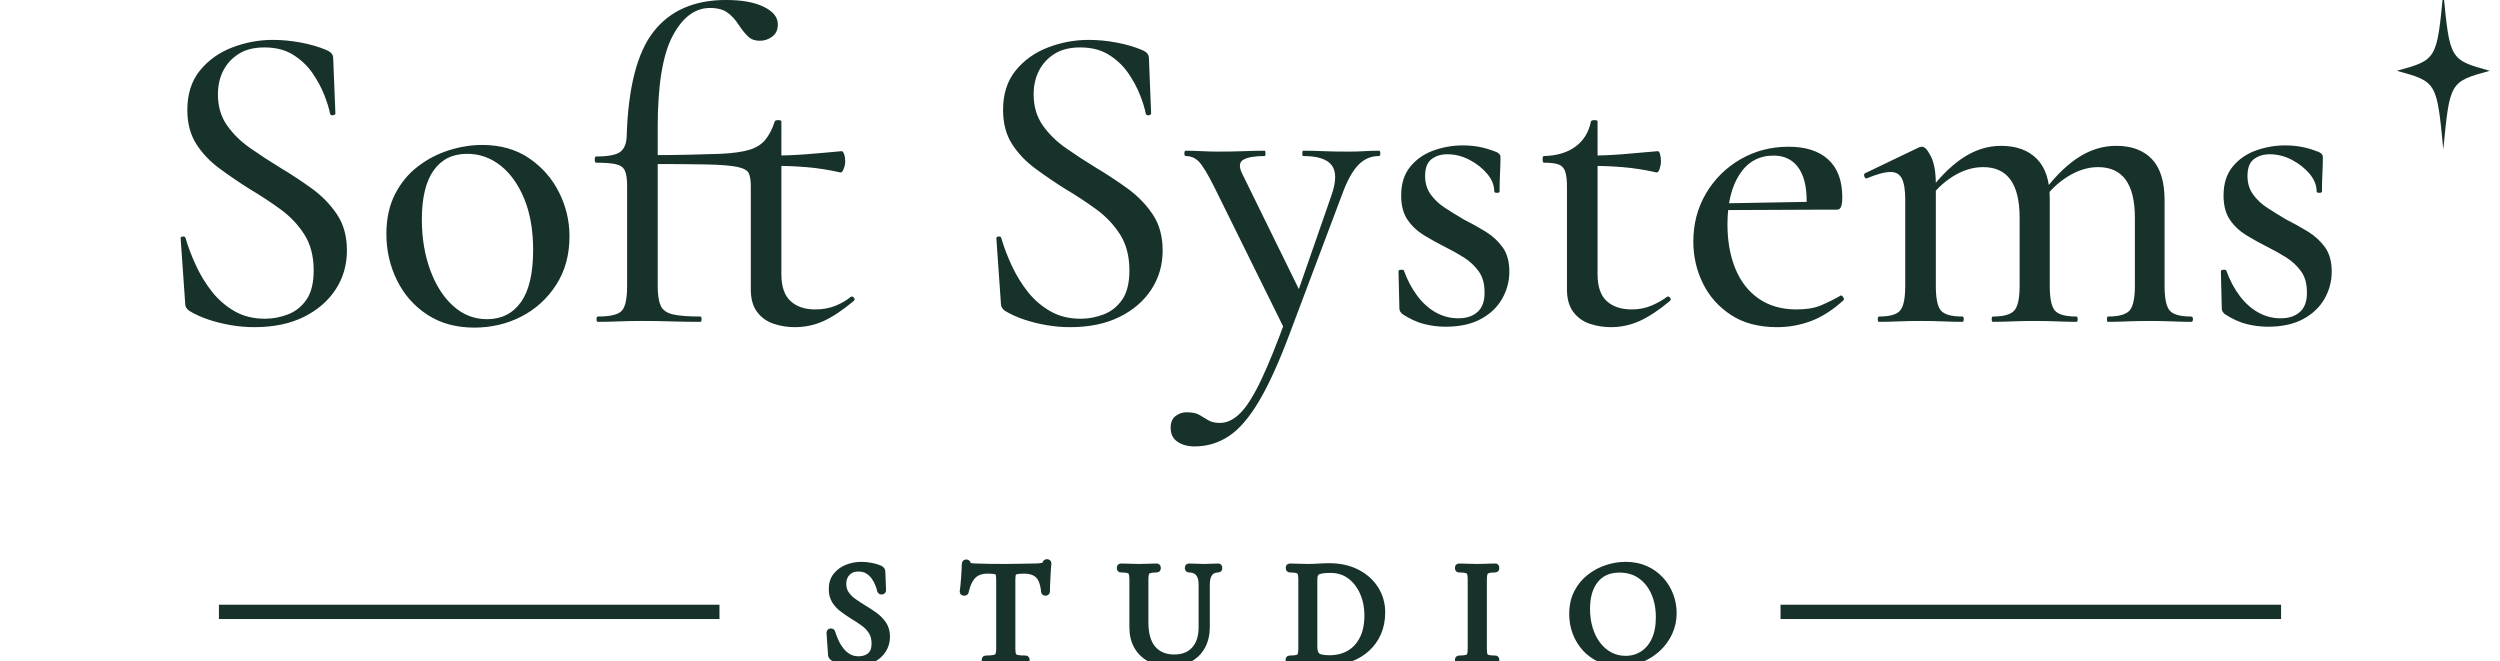
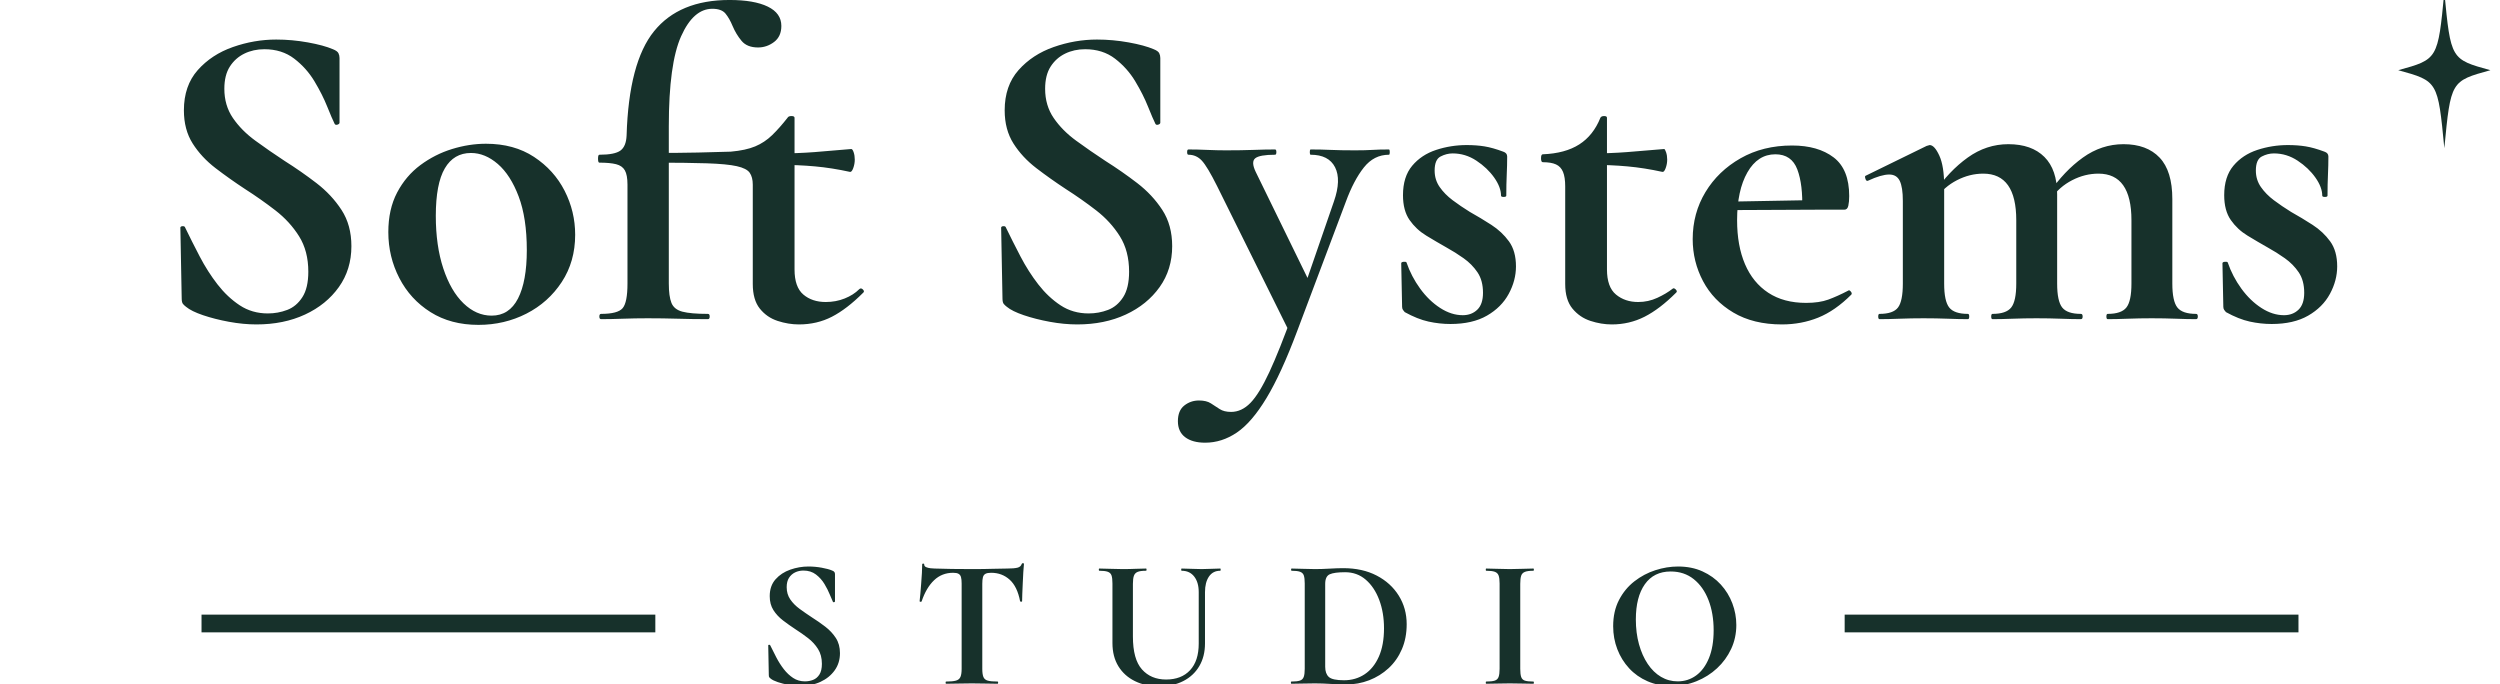
- <svg xmlns="http://www.w3.org/2000/svg" viewBox="0 0 347.77 92.43" width="348" height="92" role="img" aria-label="Soft Systems Studio">
-   <path transform="translate(20.00 45.01)" d="M9.548 -31.806Q9.548 -29.326 10.788 -27.528Q12.028 -25.73 14.012 -24.335Q15.996 -22.94 18.228 -21.576Q20.522 -20.212 22.661 -18.662Q24.8 -17.112 26.195 -15.035Q27.59 -12.958 27.59 -9.982Q27.59 -6.944 26.009 -4.526Q24.428 -2.108 21.545 -0.682Q18.662 0.744 14.632 0.744Q13.02 0.744 11.377 0.465Q9.734 0.186 8.246 -0.31Q6.758 -0.806 5.518 -1.55Q5.27 -1.736 5.115 -1.984Q4.96 -2.232 4.96 -2.728L4.34 -11.594Q4.278 -11.904 4.619 -11.935Q4.96 -11.966 5.022 -11.718Q5.58 -9.796 6.51 -7.812Q7.44 -5.828 8.742 -4.185Q10.044 -2.542 11.873 -1.488Q13.702 -0.434 16.12 -0.434Q17.794 -0.434 19.375 -1.054Q20.956 -1.674 21.948 -3.131Q22.94 -4.588 22.94 -7.192Q22.94 -10.168 21.638 -12.214Q20.336 -14.26 18.29 -15.748Q16.244 -17.236 13.95 -18.6Q11.78 -19.964 9.765 -21.452Q7.75 -22.94 6.51 -24.893Q5.27 -26.846 5.27 -29.636Q5.27 -32.984 7.037 -35.154Q8.804 -37.324 11.563 -38.378Q14.322 -39.432 17.236 -39.432Q19.158 -39.432 21.142 -39.06Q23.126 -38.688 24.738 -38.006Q25.296 -37.758 25.482 -37.479Q25.668 -37.2 25.668 -36.89L25.978 -29.14Q25.978 -28.954 25.668 -28.892Q25.358 -28.83 25.234 -29.078Q25.048 -30.132 24.428 -31.713Q23.808 -33.294 22.754 -34.813Q21.7 -36.332 20.057 -37.355Q18.414 -38.378 16.058 -38.378Q13.888 -38.378 12.462 -37.479Q11.036 -36.58 10.292 -35.123Q9.548 -33.666 9.548 -31.806ZM45.384 0.806Q41.602 0.806 38.843 -0.992Q36.084 -2.79 34.596 -5.797Q33.108 -8.804 33.108 -12.276Q33.108 -15.5 34.317 -17.856Q35.526 -20.212 37.51 -21.731Q39.494 -23.25 41.85 -23.994Q44.206 -24.738 46.5 -24.738Q50.344 -24.738 53.072 -22.878Q55.8 -21.018 57.257 -18.104Q58.714 -15.19 58.714 -11.966Q58.714 -8.06 56.854 -5.177Q54.994 -2.294 51.987 -0.744Q48.98 0.806 45.384 0.806ZM47.182 -0.372Q50.22 -0.372 51.925 -2.759Q53.63 -5.146 53.63 -10.044Q53.63 -14.198 52.39 -17.205Q51.15 -20.212 49.073 -21.855Q46.996 -23.498 44.392 -23.498Q41.354 -23.498 39.711 -21.173Q38.068 -18.848 38.068 -14.322Q38.068 -10.416 39.246 -7.223Q40.424 -4.03 42.47 -2.201Q44.516 -0.372 47.182 -0.372ZM62.682 0.0Q62.496 0.0 62.496 -0.372Q62.496 -0.744 62.682 -0.744Q65.286 -0.744 66.03 -1.55Q66.774 -2.356 66.774 -5.022V-18.972Q66.774 -20.46 66.464 -21.142Q66.154 -21.824 65.224 -22.041Q64.294 -22.258 62.434 -22.258Q62.248 -22.258 62.248 -22.692Q62.248 -23.126 62.434 -23.126Q64.914 -23.126 65.782 -23.746Q66.65 -24.366 66.712 -25.916Q67.022 -36.208 70.494 -40.61Q73.966 -45.012 80.6 -45.012Q83.948 -45.012 85.901 -44.051Q87.854 -43.09 87.854 -41.602Q87.854 -40.486 87.079 -39.897Q86.304 -39.308 85.312 -39.308Q84.32 -39.308 83.7 -39.897Q83.08 -40.486 82.46 -41.416Q81.716 -42.594 80.817 -43.245Q79.918 -43.896 78.368 -43.896Q75.206 -43.896 73.129 -39.959Q71.052 -36.022 71.052 -27.218V-5.022Q71.052 -3.224 71.455 -2.294Q71.858 -1.364 73.129 -1.054Q74.4 -0.744 77.004 -0.744Q77.19 -0.744 77.19 -0.372Q77.19 0.0 77.004 0.0Q74.896 0.0 72.912 -0.062Q70.928 -0.124 68.882 -0.124Q67.146 -0.124 65.565 -0.062Q63.984 0.0 62.682 0.0ZM90.21 0.744Q88.722 0.744 87.296 0.279Q85.87 -0.186 84.971 -1.364Q84.072 -2.542 84.072 -4.526V-18.972Q84.072 -20.15 83.793 -20.77Q83.514 -21.39 82.181 -21.669Q80.848 -21.948 77.934 -22.01Q75.02 -22.072 69.75 -22.072V-23.312Q72.726 -23.312 75.454 -23.374Q78.182 -23.436 79.856 -23.498Q82.398 -23.622 83.855 -24.056Q85.312 -24.49 86.118 -25.482Q86.924 -26.474 87.42 -28.024Q87.482 -28.21 87.916 -28.21Q88.35 -28.21 88.35 -28.024V-6.634Q88.35 -4.092 89.621 -2.914Q90.892 -1.736 93.062 -1.736Q94.674 -1.736 95.945 -2.263Q97.216 -2.79 98.022 -3.472Q98.27 -3.658 98.487 -3.379Q98.704 -3.1 98.456 -2.914Q96.162 -0.992 94.271 -0.124Q92.38 0.744 90.21 0.744ZM96.596 -20.894Q94.116 -21.452 91.822 -21.638Q89.528 -21.824 86.986 -21.824V-23.25Q89.404 -23.25 91.791 -23.436Q94.178 -23.622 96.782 -23.87Q96.968 -23.87 97.123 -23.436Q97.278 -23.002 97.278 -22.444Q97.278 -21.948 97.061 -21.39Q96.844 -20.832 96.596 -20.894ZM123.628 -31.806Q123.628 -29.326 124.868 -27.528Q126.108 -25.73 128.092 -24.335Q130.076 -22.94 132.308 -21.576Q134.602 -20.212 136.741 -18.662Q138.88 -17.112 140.275 -15.035Q141.67 -12.958 141.67 -9.982Q141.67 -6.944 140.089 -4.526Q138.508 -2.108 135.625 -0.682Q132.742 0.744 128.712 0.744Q127.1 0.744 125.457 0.465Q123.814 0.186 122.326 -0.31Q120.838 -0.806 119.598 -1.55Q119.35 -1.736 119.195 -1.984Q119.04 -2.232 119.04 -2.728L118.42 -11.594Q118.358 -11.904 118.699 -11.935Q119.04 -11.966 119.102 -11.718Q119.66 -9.796 120.59 -7.812Q121.52 -5.828 122.822 -4.185Q124.124 -2.542 125.953 -1.488Q127.782 -0.434 130.2 -0.434Q131.874 -0.434 133.455 -1.054Q135.036 -1.674 136.028 -3.131Q137.02 -4.588 137.02 -7.192Q137.02 -10.168 135.718 -12.214Q134.416 -14.26 132.37 -15.748Q130.324 -17.236 128.03 -18.6Q125.86 -19.964 123.845 -21.452Q121.83 -22.94 120.59 -24.893Q119.35 -26.846 119.35 -29.636Q119.35 -32.984 121.117 -35.154Q122.884 -37.324 125.643 -38.378Q128.402 -39.432 131.316 -39.432Q133.238 -39.432 135.222 -39.06Q137.206 -38.688 138.818 -38.006Q139.376 -37.758 139.562 -37.479Q139.748 -37.2 139.748 -36.89L140.058 -29.14Q140.058 -28.954 139.748 -28.892Q139.438 -28.83 139.314 -29.078Q139.128 -30.132 138.508 -31.713Q137.888 -33.294 136.834 -34.813Q135.78 -36.332 134.137 -37.355Q132.494 -38.378 130.138 -38.378Q127.968 -38.378 126.542 -37.479Q125.116 -36.58 124.372 -35.123Q123.628 -33.666 123.628 -31.806ZM171.926 -23.932Q172.112 -23.932 172.112 -23.56Q172.112 -23.188 171.926 -23.188Q170.19 -23.188 168.981 -21.886Q167.772 -20.584 166.78 -17.856L159.402 1.736Q157.17 7.688 155.124 11.129Q153.078 14.57 150.908 15.996Q148.738 17.422 146.134 17.422Q144.708 17.422 143.747 16.771Q142.786 16.12 142.786 14.818Q142.786 13.702 143.468 13.175Q144.15 12.648 145.018 12.648Q146.196 12.648 146.816 13.02Q147.436 13.392 148.056 13.764Q148.676 14.136 149.668 14.136Q151.156 14.136 152.52 12.772Q153.884 11.408 155.434 8.153Q156.984 4.898 159.03 -0.744L158.968 1.55L148.924 -18.786Q147.56 -21.514 146.785 -22.351Q146.01 -23.188 144.894 -23.188Q144.708 -23.188 144.708 -23.56Q144.708 -23.932 144.894 -23.932Q145.948 -23.932 147.126 -23.87Q148.304 -23.808 149.358 -23.808Q151.466 -23.808 153.047 -23.87Q154.628 -23.932 155.93 -23.932Q156.054 -23.932 156.054 -23.56Q156.054 -23.188 155.93 -23.188Q153.884 -23.188 152.985 -22.692Q152.086 -22.196 152.768 -20.77L161.138 -3.72L159.402 -0.806L165.292 -17.732Q166.284 -20.584 165.323 -21.886Q164.362 -23.188 161.324 -23.188Q161.2 -23.188 161.2 -23.56Q161.2 -23.932 161.324 -23.932Q162.812 -23.932 164.145 -23.87Q165.478 -23.808 167.586 -23.808Q168.95 -23.808 169.849 -23.87Q170.748 -23.932 171.926 -23.932ZM178.374 -20.398Q178.374 -18.91 179.149 -17.825Q179.924 -16.74 181.164 -15.934Q182.404 -15.128 183.768 -14.322Q185.38 -13.516 186.837 -12.617Q188.294 -11.718 189.224 -10.416Q190.154 -9.114 190.154 -7.006Q190.154 -5.022 189.162 -3.255Q188.17 -1.488 186.186 -0.403Q184.202 0.682 181.226 0.682Q179.738 0.682 178.25 0.31Q176.762 -0.062 175.15 -1.116Q175.026 -1.24 174.902 -1.426Q174.778 -1.612 174.778 -1.86L174.654 -7.068Q174.654 -7.254 174.995 -7.285Q175.336 -7.316 175.398 -7.192Q176.142 -5.146 177.289 -3.627Q178.436 -2.108 179.893 -1.302Q181.35 -0.496 183.024 -0.496Q184.76 -0.496 185.752 -1.426Q186.744 -2.356 186.682 -4.216Q186.682 -5.952 185.845 -7.099Q185.008 -8.246 183.768 -9.021Q182.528 -9.796 181.164 -10.478Q179.676 -11.222 178.25 -12.09Q176.824 -12.958 175.925 -14.26Q175.026 -15.562 175.026 -17.67Q175.026 -20.15 176.297 -21.7Q177.568 -23.25 179.552 -23.963Q181.536 -24.676 183.644 -24.676Q184.884 -24.676 186.0 -24.459Q187.116 -24.242 188.356 -23.746Q188.914 -23.498 188.914 -23.064Q188.914 -21.948 188.852 -20.77Q188.79 -19.592 188.79 -18.228Q188.79 -18.042 188.418 -18.042Q188.046 -18.042 188.046 -18.228Q188.046 -19.53 187.054 -20.708Q186.062 -21.886 184.574 -22.661Q183.086 -23.436 181.474 -23.436Q180.172 -23.436 179.273 -22.754Q178.374 -22.072 178.374 -20.398ZM204.352 0.744Q202.864 0.744 201.438 0.279Q200.012 -0.186 199.113 -1.364Q198.214 -2.542 198.214 -4.526V-18.848Q198.214 -20.274 197.966 -21.018Q197.718 -21.762 197.036 -22.01Q196.354 -22.258 194.99 -22.258Q194.804 -22.258 194.804 -22.723Q194.804 -23.188 194.99 -23.188Q197.718 -23.25 199.423 -24.521Q201.128 -25.792 201.562 -28.024Q201.624 -28.21 202.058 -28.21Q202.492 -28.21 202.492 -28.024V-6.634Q202.492 -4.092 203.763 -2.914Q205.034 -1.736 207.266 -1.736Q208.816 -1.736 210.087 -2.294Q211.358 -2.852 212.164 -3.472Q212.412 -3.658 212.629 -3.379Q212.846 -3.1 212.598 -2.914Q210.304 -0.992 208.382 -0.124Q206.46 0.744 204.352 0.744ZM210.738 -20.894Q208.258 -21.452 205.964 -21.638Q203.67 -21.824 201.128 -21.824V-23.25Q203.608 -23.25 205.933 -23.436Q208.258 -23.622 210.924 -23.87Q211.11 -23.87 211.234 -23.436Q211.358 -23.002 211.358 -22.444Q211.358 -21.948 211.172 -21.39Q210.986 -20.832 210.738 -20.894ZM227.602 0.744Q223.758 0.744 221.154 -0.961Q218.55 -2.666 217.217 -5.394Q215.884 -8.122 215.884 -11.222Q215.884 -14.942 217.651 -17.949Q219.418 -20.956 222.456 -22.723Q225.494 -24.49 229.214 -24.49Q232.81 -24.49 234.763 -22.692Q236.716 -20.894 236.716 -17.422Q236.716 -16.616 236.561 -16.151Q236.406 -15.686 235.972 -15.686H231.694Q231.942 -19.406 230.733 -21.328Q229.524 -23.25 227.106 -23.25Q224.068 -23.25 222.363 -20.646Q220.658 -18.042 220.658 -13.64Q220.658 -10.106 221.774 -7.409Q222.89 -4.712 225.06 -3.224Q227.23 -1.736 230.33 -1.736Q232.376 -1.736 233.709 -2.294Q235.042 -2.852 236.468 -3.658Q236.592 -3.782 236.809 -3.503Q237.026 -3.224 236.902 -3.038Q234.67 -0.992 232.376 -0.124Q230.082 0.744 227.602 0.744ZM219.232 -15.624 219.17 -16.554 233.058 -16.802V-15.686ZM273.854 0.0Q273.73 0.0 273.73 -0.372Q273.73 -0.744 273.854 -0.744Q276.148 -0.744 276.892 -1.581Q277.636 -2.418 277.636 -5.022V-14.57Q277.636 -21.638 272.49 -21.638Q270.382 -21.638 268.274 -20.336Q266.166 -19.034 264.678 -16.864L264.43 -17.608Q266.91 -21.08 269.514 -22.847Q272.118 -24.614 275.032 -24.614Q278.256 -24.614 280.023 -22.754Q281.79 -20.894 281.79 -16.988V-5.022Q281.79 -2.418 282.503 -1.581Q283.216 -0.744 285.51 -0.744Q285.758 -0.744 285.758 -0.372Q285.758 0.0 285.51 0.0Q284.394 0.0 282.875 -0.062Q281.356 -0.124 279.682 -0.124Q278.07 -0.124 276.551 -0.062Q275.032 0.0 273.854 0.0ZM257.796 0.0Q257.61 0.0 257.61 -0.372Q257.61 -0.744 257.796 -0.744Q260.028 -0.744 260.772 -1.581Q261.516 -2.418 261.516 -5.022V-14.57Q261.516 -21.638 256.432 -21.638Q254.262 -21.638 252.185 -20.336Q250.108 -19.034 248.62 -16.864L248.372 -17.608Q250.852 -21.08 253.456 -22.847Q256.06 -24.614 258.912 -24.614Q262.136 -24.614 263.934 -22.785Q265.732 -20.956 265.732 -17.298V-5.022Q265.732 -2.418 266.445 -1.581Q267.158 -0.744 269.452 -0.744Q269.638 -0.744 269.638 -0.372Q269.638 0.0 269.452 0.0Q268.274 0.0 266.786 -0.062Q265.298 -0.124 263.624 -0.124Q261.95 -0.124 260.431 -0.062Q258.912 0.0 257.796 0.0ZM241.862 0.0Q241.676 0.0 241.676 -0.372Q241.676 -0.744 241.862 -0.744Q244.094 -0.744 244.807 -1.581Q245.52 -2.418 245.52 -5.022V-17.112Q245.52 -19.096 245.055 -20.026Q244.59 -20.956 243.474 -20.956Q242.854 -20.956 242.048 -20.739Q241.242 -20.522 240.188 -20.088Q239.94 -19.964 239.816 -20.305Q239.692 -20.646 239.878 -20.77L247.504 -24.428Q247.752 -24.49 247.876 -24.49Q248.434 -24.49 249.116 -23.126Q249.798 -21.762 249.798 -19.22V-5.022Q249.798 -2.418 250.511 -1.581Q251.224 -0.744 253.518 -0.744Q253.704 -0.744 253.704 -0.372Q253.704 0.0 253.518 0.0Q252.34 0.0 250.852 -0.062Q249.364 -0.124 247.69 -0.124Q246.016 -0.124 244.497 -0.062Q242.978 0.0 241.862 0.0ZM293.384 -20.398Q293.384 -18.91 294.159 -17.825Q294.934 -16.74 296.174 -15.934Q297.414 -15.128 298.778 -14.322Q300.39 -13.516 301.847 -12.617Q303.304 -11.718 304.234 -10.416Q305.164 -9.114 305.164 -7.006Q305.164 -5.022 304.172 -3.255Q303.18 -1.488 301.196 -0.403Q299.212 0.682 296.236 0.682Q294.748 0.682 293.26 0.31Q291.772 -0.062 290.16 -1.116Q290.036 -1.24 289.912 -1.426Q289.788 -1.612 289.788 -1.86L289.664 -7.068Q289.664 -7.254 290.005 -7.285Q290.346 -7.316 290.408 -7.192Q291.152 -5.146 292.299 -3.627Q293.446 -2.108 294.903 -1.302Q296.36 -0.496 298.034 -0.496Q299.77 -0.496 300.762 -1.426Q301.754 -2.356 301.692 -4.216Q301.692 -5.952 300.855 -7.099Q300.018 -8.246 298.778 -9.021Q297.538 -9.796 296.174 -10.478Q294.686 -11.222 293.26 -12.09Q291.834 -12.958 290.935 -14.26Q290.036 -15.562 290.036 -17.67Q290.036 -20.15 291.307 -21.7Q292.578 -23.25 294.562 -23.963Q296.546 -24.676 298.654 -24.676Q299.894 -24.676 301.01 -24.459Q302.126 -24.242 303.366 -23.746Q303.924 -23.498 303.924 -23.064Q303.924 -21.948 303.862 -20.77Q303.8 -19.592 303.8 -18.228Q303.8 -18.042 303.428 -18.042Q303.056 -18.042 303.056 -18.228Q303.056 -19.53 302.064 -20.708Q301.072 -21.886 299.584 -22.661Q298.096 -23.436 296.484 -23.436Q295.182 -23.436 294.283 -22.754Q293.384 -22.072 293.384 -20.398Z" fill="#17312B" />
-   <path class="sparkle" fill="#17312B" d="M340.77,-1.10 C341.68,8.36 341.68,8.36 347.27,9.90 C341.68,11.44 341.68,11.44 340.77,20.90 C339.86,11.44 339.86,11.44 334.27,9.90 C339.86,8.36 339.86,8.36 340.77,-1.10 Z" />
-   <path transform="translate(113.69 92.43)" d="M3.234 -10.773Q3.234 -9.933 3.654 -9.324Q4.074 -8.715 4.746 -8.242Q5.418 -7.77 6.174 -7.308Q6.951 -6.846 7.676 -6.321Q8.4 -5.796 8.873 -5.093Q9.345 -4.389 9.345 -3.381Q9.345 -2.352 8.809 -1.533Q8.274 -0.714 7.298 -0.231Q6.321 0.252 4.956 0.252Q4.41 0.252 3.854 0.158Q3.297 0.063 2.793 -0.105Q2.289 -0.273 1.869 -0.525Q1.785 -0.588 1.733 -0.672Q1.68 -0.756 1.68 -0.924L1.47 -3.927Q1.449 -4.032 1.565 -4.043Q1.68 -4.053 1.701 -3.969Q1.89 -3.318 2.205 -2.646Q2.52 -1.974 2.961 -1.418Q3.402 -0.861 4.021 -0.504Q4.641 -0.147 5.46 -0.147Q6.027 -0.147 6.562 -0.357Q7.098 -0.567 7.434 -1.06Q7.77 -1.554 7.77 -2.436Q7.77 -3.444 7.329 -4.137Q6.888 -4.83 6.195 -5.334Q5.502 -5.838 4.725 -6.3Q3.99 -6.762 3.308 -7.266Q2.625 -7.77 2.205 -8.431Q1.785 -9.093 1.785 -10.038Q1.785 -11.172 2.384 -11.907Q2.982 -12.642 3.917 -12.999Q4.851 -13.356 5.838 -13.356Q6.489 -13.356 7.161 -13.23Q7.833 -13.104 8.379 -12.873Q8.568 -12.789 8.631 -12.695Q8.694 -12.6 8.694 -12.495L8.799 -9.87Q8.799 -9.807 8.694 -9.786Q8.589 -9.765 8.547 -9.849Q8.484 -10.206 8.274 -10.742Q8.064 -11.277 7.707 -11.792Q7.35 -12.306 6.793 -12.652Q6.237 -12.999 5.439 -12.999Q4.704 -12.999 4.221 -12.695Q3.738 -12.39 3.486 -11.896Q3.234 -11.403 3.234 -10.773ZM23.478 -12.705Q22.176 -12.705 21.441 -11.98Q20.706 -11.256 20.349 -9.66Q20.328 -9.618 20.212 -9.618Q20.097 -9.618 20.097 -9.681Q20.139 -9.954 20.191 -10.458Q20.244 -10.962 20.286 -11.55Q20.328 -12.138 20.359 -12.684Q20.391 -13.23 20.391 -13.587Q20.391 -13.692 20.517 -13.692Q20.643 -13.692 20.643 -13.587Q20.643 -13.377 20.853 -13.283Q21.063 -13.188 21.336 -13.157Q21.609 -13.125 21.798 -13.125Q23.604 -13.062 26.019 -13.062Q27.489 -13.062 28.371 -13.094Q29.253 -13.125 30.072 -13.125Q30.786 -13.125 31.175 -13.22Q31.563 -13.314 31.668 -13.65Q31.689 -13.734 31.805 -13.734Q31.92 -13.734 31.92 -13.65Q31.878 -13.335 31.846 -12.768Q31.815 -12.201 31.784 -11.592Q31.752 -10.983 31.731 -10.458Q31.71 -9.933 31.71 -9.681Q31.71 -9.618 31.595 -9.618Q31.479 -9.618 31.479 -9.681Q31.332 -11.319 30.639 -12.012Q29.946 -12.705 28.581 -12.705Q27.846 -12.705 27.479 -12.611Q27.111 -12.516 26.995 -12.243Q26.88 -11.97 26.88 -11.382V-1.701Q26.88 -1.092 27.017 -0.777Q27.153 -0.462 27.562 -0.357Q27.972 -0.252 28.833 -0.252Q28.875 -0.252 28.875 -0.126Q28.875 0.0 28.833 0.0Q28.266 0.0 27.562 -0.021Q26.859 -0.042 26.019 -0.042Q25.221 -0.042 24.517 -0.021Q23.814 0.0 23.226 0.0Q23.163 0.0 23.163 -0.126Q23.163 -0.252 23.226 -0.252Q24.045 -0.252 24.476 -0.357Q24.906 -0.462 25.053 -0.777Q25.2 -1.092 25.2 -1.701V-11.424Q25.2 -11.991 25.074 -12.275Q24.948 -12.558 24.57 -12.632Q24.192 -12.705 23.478 -12.705ZM53.508 -10.71Q53.508 -11.76 53.035 -12.317Q52.563 -12.873 51.639 -12.873Q51.576 -12.873 51.576 -12.999Q51.576 -13.125 51.639 -13.125Q52.122 -13.125 52.647 -13.094Q53.172 -13.062 53.781 -13.062Q54.306 -13.062 54.821 -13.094Q55.335 -13.125 55.776 -13.125Q55.818 -13.125 55.818 -12.999Q55.818 -12.873 55.776 -12.873Q54.936 -12.873 54.506 -12.317Q54.075 -11.76 54.075 -10.71V-4.767Q54.075 -3.192 53.445 -2.058Q52.815 -0.924 51.681 -0.326Q50.547 0.273 49.035 0.273Q47.481 0.273 46.305 -0.326Q45.129 -0.924 44.478 -2.037Q43.827 -3.15 43.827 -4.683V-11.424Q43.827 -12.033 43.701 -12.338Q43.575 -12.642 43.208 -12.758Q42.84 -12.873 42.126 -12.873Q42.063 -12.873 42.063 -12.999Q42.063 -13.125 42.126 -13.125Q42.651 -13.125 43.281 -13.094Q43.911 -13.062 44.646 -13.062Q45.402 -13.062 46.043 -13.094Q46.683 -13.125 47.166 -13.125Q47.229 -13.125 47.229 -12.999Q47.229 -12.873 47.166 -12.873Q46.452 -12.873 46.085 -12.747Q45.717 -12.621 45.602 -12.306Q45.486 -11.991 45.486 -11.382V-5.418Q45.486 -2.898 46.578 -1.649Q47.67 -0.399 49.602 -0.399Q51.45 -0.399 52.479 -1.544Q53.508 -2.688 53.508 -4.746ZM71.526 0.084Q70.896 0.084 69.972 0.021Q69.048 -0.042 68.271 -0.042Q67.557 -0.042 66.895 -0.021Q66.234 0.0 65.709 0.0Q65.667 0.0 65.667 -0.126Q65.667 -0.252 65.709 -0.252Q66.444 -0.252 66.822 -0.357Q67.2 -0.462 67.326 -0.777Q67.452 -1.092 67.452 -1.701V-11.424Q67.452 -12.033 67.326 -12.338Q67.2 -12.642 66.833 -12.758Q66.465 -12.873 65.751 -12.873Q65.688 -12.873 65.688 -12.999Q65.688 -13.125 65.751 -13.125Q66.276 -13.125 66.917 -13.094Q67.557 -13.062 68.271 -13.062Q68.985 -13.062 69.815 -13.115Q70.644 -13.167 71.232 -13.167Q73.458 -13.167 75.107 -12.327Q76.755 -11.487 77.679 -10.038Q78.603 -8.589 78.603 -6.783Q78.603 -5.208 78.047 -3.938Q77.49 -2.667 76.503 -1.775Q75.516 -0.882 74.235 -0.399Q72.954 0.084 71.526 0.084ZM71.316 -0.294Q72.891 -0.294 74.099 -0.987Q75.306 -1.68 75.999 -3.035Q76.692 -4.389 76.692 -6.321Q76.692 -8.148 76.041 -9.607Q75.39 -11.067 74.225 -11.939Q73.059 -12.81 71.442 -12.81Q70.182 -12.81 69.647 -12.558Q69.111 -12.306 69.111 -11.382V-1.932Q69.111 -1.092 69.531 -0.693Q69.951 -0.294 71.316 -0.294ZM92.82 -1.701Q92.82 -1.092 92.935 -0.777Q93.051 -0.462 93.418 -0.357Q93.786 -0.252 94.521 -0.252Q94.563 -0.252 94.563 -0.126Q94.563 0.0 94.521 0.0Q93.996 0.0 93.356 -0.021Q92.715 -0.042 91.959 -0.042Q91.224 -0.042 90.573 -0.021Q89.922 0.0 89.397 0.0Q89.355 0.0 89.355 -0.126Q89.355 -0.252 89.397 -0.252Q90.132 -0.252 90.51 -0.357Q90.888 -0.462 91.014 -0.777Q91.14 -1.092 91.14 -1.701V-11.424Q91.14 -12.033 91.014 -12.338Q90.888 -12.642 90.51 -12.758Q90.132 -12.873 89.397 -12.873Q89.355 -12.873 89.355 -12.999Q89.355 -13.125 89.397 -13.125Q89.922 -13.125 90.573 -13.094Q91.224 -13.062 91.959 -13.062Q92.715 -13.062 93.366 -13.094Q94.017 -13.125 94.521 -13.125Q94.563 -13.125 94.563 -12.999Q94.563 -12.873 94.521 -12.873Q93.786 -12.873 93.429 -12.747Q93.072 -12.621 92.946 -12.306Q92.82 -11.991 92.82 -11.382ZM111.993 0.252Q110.481 0.252 109.252 -0.284Q108.024 -0.819 107.152 -1.764Q106.281 -2.709 105.808 -3.938Q105.336 -5.166 105.336 -6.552Q105.336 -8.253 105.997 -9.534Q106.659 -10.815 107.751 -11.666Q108.843 -12.516 110.145 -12.936Q111.447 -13.356 112.728 -13.356Q114.282 -13.356 115.51 -12.8Q116.739 -12.243 117.6 -11.298Q118.461 -10.353 118.912 -9.156Q119.364 -7.959 119.364 -6.699Q119.364 -5.229 118.776 -3.969Q118.188 -2.709 117.169 -1.764Q116.151 -0.819 114.817 -0.284Q113.484 0.252 111.993 0.252ZM112.728 -0.21Q114.051 -0.21 115.132 -0.893Q116.214 -1.575 116.833 -2.888Q117.453 -4.2 117.453 -6.111Q117.453 -8.064 116.77 -9.587Q116.088 -11.109 114.838 -11.98Q113.589 -12.852 111.867 -12.852Q109.662 -12.852 108.454 -11.361Q107.247 -9.87 107.247 -7.287Q107.247 -5.796 107.635 -4.505Q108.024 -3.213 108.759 -2.247Q109.494 -1.281 110.502 -0.746Q111.51 -0.21 112.728 -0.21Z" fill="#17312B" stroke="#17312B" stroke-width="1" stroke-linejoin="round" />
-   <rect x="29.69" y="84.57" width="70" height="2" fill="#17312B" />
-   <rect x="248.08" y="84.57" width="70" height="2" fill="#17312B" />
+ <svg xmlns="http://www.w3.org/2000/svg" viewBox="0 0 350.87 96.43" width="351" height="96" role="img" aria-label="Soft Systems Studio">
+   <path transform="translate(20.00 45.01)" d="M10.788 -32.488Q10.788 -30.132 11.997 -28.365Q13.206 -26.598 15.159 -25.172Q17.112 -23.746 19.282 -22.32Q21.638 -20.832 23.777 -19.189Q25.916 -17.546 27.311 -15.407Q28.706 -13.268 28.706 -10.292Q28.706 -7.006 26.939 -4.526Q25.172 -2.046 22.165 -0.651Q19.158 0.744 15.314 0.744Q13.454 0.744 11.439 0.372Q9.424 0.0 7.781 -0.558Q6.138 -1.116 5.394 -1.736Q5.146 -1.922 4.96 -2.139Q4.774 -2.356 4.774 -2.914L4.588 -12.772Q4.526 -13.082 4.867 -13.113Q5.208 -13.144 5.27 -12.896Q6.2 -10.974 7.316 -8.835Q8.432 -6.696 9.827 -4.898Q11.222 -3.1 12.958 -1.953Q14.694 -0.806 16.926 -0.806Q18.352 -0.806 19.654 -1.302Q20.956 -1.798 21.793 -3.1Q22.63 -4.402 22.63 -6.696Q22.63 -9.61 21.328 -11.687Q20.026 -13.764 17.98 -15.345Q15.934 -16.926 13.702 -18.352Q11.532 -19.778 9.548 -21.297Q7.564 -22.816 6.324 -24.769Q5.084 -26.722 5.084 -29.45Q5.084 -32.922 7.037 -35.123Q8.99 -37.324 11.997 -38.378Q15.004 -39.432 18.104 -39.432Q20.336 -39.432 22.568 -39.029Q24.8 -38.626 26.102 -38.068Q26.722 -37.82 26.877 -37.51Q27.032 -37.2 27.032 -36.828V-27.714Q27.032 -27.528 26.753 -27.435Q26.474 -27.342 26.35 -27.528Q25.978 -28.272 25.296 -29.977Q24.614 -31.682 23.498 -33.542Q22.382 -35.402 20.646 -36.735Q18.91 -38.068 16.43 -38.068Q14.88 -38.068 13.609 -37.448Q12.338 -36.828 11.563 -35.619Q10.788 -34.41 10.788 -32.488ZM46.624 0.806Q42.718 0.806 39.866 -0.992Q37.014 -2.79 35.464 -5.797Q33.914 -8.804 33.914 -12.276Q33.914 -15.5 35.154 -17.856Q36.394 -20.212 38.44 -21.731Q40.486 -23.25 42.904 -23.994Q45.322 -24.738 47.678 -24.738Q51.646 -24.738 54.467 -22.878Q57.288 -21.018 58.776 -18.104Q60.264 -15.19 60.264 -11.904Q60.264 -8.122 58.373 -5.239Q56.482 -2.356 53.382 -0.775Q50.282 0.806 46.624 0.806ZM48.484 -0.496Q50.964 -0.496 52.204 -2.914Q53.444 -5.332 53.444 -9.734Q53.444 -14.26 52.297 -17.298Q51.15 -20.336 49.352 -21.886Q47.554 -23.436 45.57 -23.436Q43.152 -23.436 41.881 -21.266Q40.61 -19.096 40.61 -14.57Q40.61 -10.354 41.664 -7.161Q42.718 -3.968 44.516 -2.232Q46.314 -0.496 48.484 -0.496ZM63.922 0.0Q63.674 0.0 63.674 -0.372Q63.674 -0.744 63.922 -0.744Q66.278 -0.744 66.96 -1.55Q67.642 -2.356 67.642 -5.022V-18.972Q67.642 -20.336 67.27 -20.987Q66.898 -21.638 66.03 -21.855Q65.162 -22.072 63.674 -22.072Q63.488 -22.072 63.488 -22.63Q63.488 -23.188 63.674 -23.188Q65.844 -23.188 66.65 -23.777Q67.456 -24.366 67.518 -25.916Q67.828 -36.208 71.393 -40.61Q74.958 -45.012 82.026 -45.012Q85.498 -45.012 87.42 -44.082Q89.342 -43.152 89.342 -41.354Q89.342 -39.866 88.319 -39.091Q87.296 -38.316 86.056 -38.316Q84.506 -38.316 83.731 -39.246Q82.956 -40.176 82.46 -41.354Q82.026 -42.408 81.468 -43.09Q80.91 -43.772 79.608 -43.772Q76.942 -43.772 75.206 -39.897Q73.47 -36.022 73.47 -27.218V-5.022Q73.47 -3.224 73.842 -2.294Q74.214 -1.364 75.392 -1.054Q76.57 -0.744 78.988 -0.744Q79.236 -0.744 79.236 -0.372Q79.236 0.0 78.988 0.0Q76.818 0.0 74.741 -0.062Q72.664 -0.124 70.494 -0.124Q68.696 -0.124 66.991 -0.062Q65.286 0.0 63.922 0.0ZM91.822 0.744Q90.334 0.744 88.815 0.248Q87.296 -0.248 86.304 -1.488Q85.312 -2.728 85.312 -4.96V-18.972Q85.312 -20.026 84.878 -20.646Q84.444 -21.266 83.049 -21.576Q81.654 -21.886 78.833 -21.979Q76.012 -22.072 71.238 -22.072V-23.436Q74.524 -23.436 77.593 -23.498Q80.662 -23.56 82.212 -23.622Q84.32 -23.808 85.653 -24.366Q86.986 -24.924 88.04 -25.947Q89.094 -26.97 90.21 -28.396Q90.334 -28.644 90.768 -28.644Q91.202 -28.644 91.202 -28.396V-7.006Q91.202 -4.526 92.442 -3.472Q93.682 -2.418 95.604 -2.418Q97.03 -2.418 98.27 -2.914Q99.51 -3.41 100.316 -4.216Q100.564 -4.464 100.843 -4.185Q101.122 -3.906 100.874 -3.72Q98.58 -1.426 96.472 -0.341Q94.364 0.744 91.822 0.744ZM99.014 -20.77Q96.472 -21.328 94.085 -21.545Q91.698 -21.762 89.032 -21.762V-23.374Q91.574 -23.374 94.023 -23.56Q96.472 -23.746 99.2 -23.994Q99.386 -23.994 99.541 -23.529Q99.696 -23.064 99.696 -22.506Q99.696 -21.886 99.479 -21.297Q99.262 -20.708 99.014 -20.77ZM126.542 -32.488Q126.542 -30.132 127.751 -28.365Q128.96 -26.598 130.913 -25.172Q132.866 -23.746 135.036 -22.32Q137.392 -20.832 139.531 -19.189Q141.67 -17.546 143.065 -15.407Q144.46 -13.268 144.46 -10.292Q144.46 -7.006 142.693 -4.526Q140.926 -2.046 137.919 -0.651Q134.912 0.744 131.068 0.744Q129.208 0.744 127.193 0.372Q125.178 0.0 123.535 -0.558Q121.892 -1.116 121.148 -1.736Q120.9 -1.922 120.714 -2.139Q120.528 -2.356 120.528 -2.914L120.342 -12.772Q120.28 -13.082 120.621 -13.113Q120.962 -13.144 121.024 -12.896Q121.954 -10.974 123.07 -8.835Q124.186 -6.696 125.581 -4.898Q126.976 -3.1 128.712 -1.953Q130.448 -0.806 132.68 -0.806Q134.106 -0.806 135.408 -1.302Q136.71 -1.798 137.547 -3.1Q138.384 -4.402 138.384 -6.696Q138.384 -9.61 137.082 -11.687Q135.78 -13.764 133.734 -15.345Q131.688 -16.926 129.456 -18.352Q127.286 -19.778 125.302 -21.297Q123.318 -22.816 122.078 -24.769Q120.838 -26.722 120.838 -29.45Q120.838 -32.922 122.791 -35.123Q124.744 -37.324 127.751 -38.378Q130.758 -39.432 133.858 -39.432Q136.09 -39.432 138.322 -39.029Q140.554 -38.626 141.856 -38.068Q142.476 -37.82 142.631 -37.51Q142.786 -37.2 142.786 -36.828V-27.714Q142.786 -27.528 142.507 -27.435Q142.228 -27.342 142.104 -27.528Q141.732 -28.272 141.05 -29.977Q140.368 -31.682 139.252 -33.542Q138.136 -35.402 136.4 -36.735Q134.664 -38.068 132.184 -38.068Q130.634 -38.068 129.363 -37.448Q128.092 -36.828 127.317 -35.619Q126.542 -34.41 126.542 -32.488ZM175.026 -23.932Q175.15 -23.932 175.15 -23.56Q175.15 -23.188 175.026 -23.188Q172.918 -23.188 171.492 -21.39Q170.066 -19.592 168.95 -16.554L162.068 1.736Q159.836 7.688 157.759 11.129Q155.682 14.57 153.574 15.996Q151.466 17.422 149.11 17.422Q147.312 17.422 146.289 16.647Q145.266 15.872 145.266 14.384Q145.266 12.896 146.165 12.183Q147.064 11.47 148.242 11.47Q149.296 11.47 149.916 11.873Q150.536 12.276 151.156 12.679Q151.776 13.082 152.768 13.082Q154.256 13.082 155.496 11.811Q156.736 10.54 158.162 7.471Q159.588 4.402 161.51 -0.93L161.324 2.48L150.784 -18.786Q149.42 -21.514 148.645 -22.351Q147.87 -23.188 146.754 -23.188Q146.568 -23.188 146.568 -23.56Q146.568 -23.932 146.754 -23.932Q147.994 -23.932 149.389 -23.87Q150.784 -23.808 152.024 -23.808Q154.256 -23.808 155.93 -23.87Q157.604 -23.932 158.968 -23.932Q159.154 -23.932 159.154 -23.56Q159.154 -23.188 158.968 -23.188Q156.798 -23.188 156.178 -22.692Q155.558 -22.196 156.24 -20.77L164.114 -4.65L161.882 -0.992L167.276 -16.616Q168.33 -19.654 167.431 -21.421Q166.532 -23.188 163.99 -23.188Q163.866 -23.188 163.866 -23.56Q163.866 -23.932 163.99 -23.932Q165.478 -23.932 166.811 -23.87Q168.144 -23.808 170.252 -23.808Q171.74 -23.808 172.701 -23.87Q173.662 -23.932 175.026 -23.932ZM181.474 -20.956Q181.474 -19.654 182.187 -18.631Q182.9 -17.608 184.016 -16.771Q185.132 -15.934 186.434 -15.128Q187.984 -14.26 189.472 -13.299Q190.96 -12.338 191.952 -10.974Q192.944 -9.61 192.944 -7.44Q192.944 -5.456 191.921 -3.565Q190.898 -1.674 188.852 -0.496Q186.806 0.682 183.706 0.682Q182.156 0.682 180.606 0.341Q179.056 0.0 177.258 -0.992Q177.134 -1.116 177.01 -1.302Q176.886 -1.488 176.886 -1.736L176.762 -7.874Q176.762 -8.06 177.103 -8.091Q177.444 -8.122 177.506 -7.998Q178.188 -6.014 179.428 -4.309Q180.668 -2.604 182.249 -1.581Q183.83 -0.558 185.442 -0.558Q186.682 -0.558 187.488 -1.333Q188.294 -2.108 188.294 -3.72Q188.294 -5.456 187.519 -6.603Q186.744 -7.75 185.566 -8.587Q184.388 -9.424 183.148 -10.106Q181.722 -10.912 180.296 -11.78Q178.87 -12.648 177.94 -13.981Q177.01 -15.314 177.01 -17.484Q177.01 -20.088 178.312 -21.638Q179.614 -23.188 181.691 -23.87Q183.768 -24.552 186.0 -24.552Q187.364 -24.552 188.511 -24.366Q189.658 -24.18 191.146 -23.622Q191.704 -23.436 191.704 -22.94Q191.704 -21.7 191.642 -20.367Q191.58 -19.034 191.58 -17.422Q191.58 -17.236 191.208 -17.236Q190.836 -17.236 190.836 -17.422Q190.836 -18.6 189.875 -19.964Q188.914 -21.328 187.364 -22.351Q185.814 -23.374 184.016 -23.374Q183.148 -23.374 182.311 -22.94Q181.474 -22.506 181.474 -20.956ZM206.46 0.744Q204.972 0.744 203.453 0.248Q201.934 -0.248 200.911 -1.488Q199.888 -2.728 199.888 -4.96V-18.724Q199.888 -20.026 199.578 -20.77Q199.268 -21.514 198.586 -21.824Q197.904 -22.134 196.726 -22.134Q196.478 -22.134 196.478 -22.692Q196.478 -23.25 196.726 -23.25Q199.888 -23.374 201.872 -24.645Q203.856 -25.916 204.848 -28.396Q204.972 -28.644 205.375 -28.644Q205.778 -28.644 205.778 -28.396V-7.006Q205.778 -4.526 207.049 -3.472Q208.32 -2.418 210.18 -2.418Q211.606 -2.418 212.877 -3.007Q214.148 -3.596 215.016 -4.278Q215.202 -4.464 215.481 -4.185Q215.76 -3.906 215.512 -3.72Q213.218 -1.426 211.079 -0.341Q208.94 0.744 206.46 0.744ZM213.59 -20.77Q211.048 -21.328 208.661 -21.545Q206.274 -21.762 203.608 -21.762V-23.374Q206.15 -23.374 208.599 -23.56Q211.048 -23.746 213.838 -23.994Q213.962 -23.994 214.117 -23.529Q214.272 -23.064 214.272 -22.506Q214.272 -21.886 214.055 -21.297Q213.838 -20.708 213.59 -20.77ZM230.454 0.744Q226.424 0.744 223.603 -0.93Q220.782 -2.604 219.325 -5.363Q217.868 -8.122 217.868 -11.284Q217.868 -14.942 219.666 -17.918Q221.464 -20.894 224.626 -22.692Q227.788 -24.49 231.88 -24.49Q235.538 -24.49 237.739 -22.816Q239.94 -21.142 239.94 -17.36Q239.94 -16.554 239.816 -15.996Q239.692 -15.438 239.258 -15.438H233.306Q233.43 -18.972 232.624 -21.111Q231.818 -23.25 229.524 -23.25Q227.044 -23.25 225.587 -20.708Q224.13 -18.166 224.13 -13.95Q224.13 -10.354 225.246 -7.75Q226.362 -5.146 228.532 -3.72Q230.702 -2.294 233.864 -2.294Q235.724 -2.294 236.995 -2.759Q238.266 -3.224 239.816 -4.03Q239.94 -4.154 240.157 -3.906Q240.374 -3.658 240.25 -3.472Q237.956 -1.178 235.569 -0.217Q233.182 0.744 230.454 0.744ZM221.96 -15.376 221.898 -16.554 235.476 -16.802V-15.438ZM276.396 0.0Q276.21 0.0 276.21 -0.372Q276.21 -0.744 276.396 -0.744Q278.318 -0.744 279.031 -1.643Q279.744 -2.542 279.744 -5.022V-13.95Q279.744 -20.522 275.094 -20.522Q273.172 -20.522 271.374 -19.592Q269.576 -18.662 268.46 -17.05L268.15 -17.794Q270.258 -20.894 272.893 -22.785Q275.528 -24.676 278.628 -24.676Q281.914 -24.676 283.712 -22.785Q285.51 -20.894 285.51 -16.926V-5.022Q285.51 -2.542 286.223 -1.643Q286.936 -0.744 288.858 -0.744Q289.106 -0.744 289.106 -0.372Q289.106 0.0 288.858 0.0Q287.618 0.0 286.006 -0.062Q284.394 -0.124 282.596 -0.124Q280.86 -0.124 279.248 -0.062Q277.636 0.0 276.396 0.0ZM260.152 0.0Q259.966 0.0 259.966 -0.372Q259.966 -0.744 260.152 -0.744Q262.074 -0.744 262.787 -1.643Q263.5 -2.542 263.5 -5.022V-13.95Q263.5 -20.522 258.85 -20.522Q256.928 -20.522 255.13 -19.592Q253.332 -18.662 252.216 -17.05L251.906 -17.794Q254.014 -20.894 256.649 -22.785Q259.284 -24.676 262.384 -24.676Q265.67 -24.676 267.468 -22.878Q269.266 -21.08 269.266 -17.608V-5.022Q269.266 -2.542 269.979 -1.643Q270.692 -0.744 272.614 -0.744Q272.862 -0.744 272.862 -0.372Q272.862 0.0 272.614 0.0Q271.374 0.0 269.762 -0.062Q268.15 -0.124 266.352 -0.124Q264.616 -0.124 263.004 -0.062Q261.392 0.0 260.152 0.0ZM244.218 0.0Q244.032 0.0 244.032 -0.372Q244.032 -0.744 244.218 -0.744Q246.14 -0.744 246.822 -1.643Q247.504 -2.542 247.504 -5.022V-16.678Q247.504 -18.6 247.07 -19.499Q246.636 -20.398 245.582 -20.398Q245.024 -20.398 244.28 -20.181Q243.536 -19.964 242.606 -19.53Q242.358 -19.406 242.234 -19.778Q242.11 -20.15 242.234 -20.212L250.852 -24.428Q251.224 -24.552 251.286 -24.552Q251.968 -24.552 252.65 -23.064Q253.332 -21.576 253.332 -18.786V-5.022Q253.332 -2.542 254.045 -1.643Q254.758 -0.744 256.68 -0.744Q256.866 -0.744 256.866 -0.372Q256.866 0.0 256.68 0.0Q255.44 0.0 253.828 -0.062Q252.216 -0.124 250.418 -0.124Q248.682 -0.124 247.07 -0.062Q245.458 0.0 244.218 0.0ZM297.29 -20.956Q297.29 -19.654 298.003 -18.631Q298.716 -17.608 299.832 -16.771Q300.948 -15.934 302.25 -15.128Q303.8 -14.26 305.288 -13.299Q306.776 -12.338 307.768 -10.974Q308.76 -9.61 308.76 -7.44Q308.76 -5.456 307.737 -3.565Q306.714 -1.674 304.668 -0.496Q302.622 0.682 299.522 0.682Q297.972 0.682 296.422 0.341Q294.872 0.0 293.074 -0.992Q292.95 -1.116 292.826 -1.302Q292.702 -1.488 292.702 -1.736L292.578 -7.874Q292.578 -8.06 292.919 -8.091Q293.26 -8.122 293.322 -7.998Q294.004 -6.014 295.244 -4.309Q296.484 -2.604 298.065 -1.581Q299.646 -0.558 301.258 -0.558Q302.498 -0.558 303.304 -1.333Q304.11 -2.108 304.11 -3.72Q304.11 -5.456 303.335 -6.603Q302.56 -7.75 301.382 -8.587Q300.204 -9.424 298.964 -10.106Q297.538 -10.912 296.112 -11.78Q294.686 -12.648 293.756 -13.981Q292.826 -15.314 292.826 -17.484Q292.826 -20.088 294.128 -21.638Q295.43 -23.188 297.507 -23.87Q299.584 -24.552 301.816 -24.552Q303.18 -24.552 304.327 -24.366Q305.474 -24.18 306.962 -23.622Q307.52 -23.436 307.52 -22.94Q307.52 -21.7 307.458 -20.367Q307.396 -19.034 307.396 -17.422Q307.396 -17.236 307.024 -17.236Q306.652 -17.236 306.652 -17.422Q306.652 -18.6 305.691 -19.964Q304.73 -21.328 303.18 -22.351Q301.63 -23.374 299.832 -23.374Q298.964 -23.374 298.127 -22.94Q297.29 -22.506 297.29 -20.956Z" fill="#17312B" />
+   <path class="sparkle" fill="#17312B" d="M343.87,-1.10 C344.78,8.36 344.78,8.36 350.37,9.90 C344.78,11.44 344.78,11.44 343.87,20.90 C342.96,11.44 342.96,11.44 337.37,9.90 C342.96,8.36 342.96,8.36 343.87,-1.10 Z" />
+   <path transform="translate(105.57 96.43)" d="M4.524 -13.624Q4.524 -12.636 5.031 -11.895Q5.538 -11.154 6.357 -10.556Q7.176 -9.958 8.086 -9.36Q9.074 -8.736 9.971 -8.047Q10.868 -7.358 11.453 -6.461Q12.038 -5.564 12.038 -4.316Q12.038 -2.938 11.297 -1.898Q10.556 -0.858 9.295 -0.273Q8.034 0.312 6.422 0.312Q5.642 0.312 4.797 0.156Q3.952 0.0 3.263 -0.234Q2.574 -0.468 2.262 -0.728Q2.158 -0.806 2.08 -0.897Q2.002 -0.988 2.002 -1.222L1.924 -5.356Q1.898 -5.486 2.041 -5.499Q2.184 -5.512 2.21 -5.408Q2.6 -4.602 3.068 -3.705Q3.536 -2.808 4.121 -2.054Q4.706 -1.3 5.434 -0.819Q6.162 -0.338 7.098 -0.338Q7.696 -0.338 8.242 -0.546Q8.788 -0.754 9.139 -1.3Q9.49 -1.846 9.49 -2.808Q9.49 -4.03 8.944 -4.901Q8.398 -5.772 7.54 -6.435Q6.682 -7.098 5.746 -7.696Q4.836 -8.294 4.004 -8.931Q3.172 -9.568 2.652 -10.387Q2.132 -11.206 2.132 -12.35Q2.132 -13.806 2.951 -14.729Q3.77 -15.652 5.031 -16.094Q6.292 -16.536 7.592 -16.536Q8.528 -16.536 9.464 -16.367Q10.4 -16.198 10.946 -15.964Q11.206 -15.86 11.271 -15.73Q11.336 -15.6 11.336 -15.444V-11.622Q11.336 -11.544 11.219 -11.505Q11.102 -11.466 11.05 -11.544Q10.894 -11.856 10.608 -12.571Q10.322 -13.286 9.854 -14.066Q9.386 -14.846 8.658 -15.405Q7.93 -15.964 6.89 -15.964Q6.24 -15.964 5.707 -15.704Q5.174 -15.444 4.849 -14.937Q4.524 -14.43 4.524 -13.624ZM28.002 -15.652Q26.416 -15.652 25.311 -14.599Q24.206 -13.546 23.556 -11.622Q23.53 -11.544 23.4 -11.557Q23.27 -11.57 23.27 -11.648Q23.322 -12.012 23.374 -12.675Q23.426 -13.338 23.491 -14.118Q23.556 -14.898 23.595 -15.626Q23.634 -16.354 23.634 -16.822Q23.634 -16.952 23.777 -16.952Q23.92 -16.952 23.92 -16.822Q23.92 -16.562 24.193 -16.445Q24.466 -16.328 24.817 -16.289Q25.168 -16.25 25.402 -16.25Q27.638 -16.172 30.628 -16.172Q32.448 -16.172 33.54 -16.211Q34.632 -16.25 35.646 -16.25Q36.582 -16.25 37.063 -16.367Q37.544 -16.484 37.674 -16.9Q37.7 -17.004 37.843 -17.004Q37.986 -17.004 37.986 -16.9Q37.934 -16.484 37.895 -15.743Q37.856 -15.002 37.817 -14.183Q37.778 -13.364 37.752 -12.675Q37.726 -11.986 37.726 -11.648Q37.726 -11.57 37.596 -11.57Q37.466 -11.57 37.44 -11.648Q37.05 -13.702 35.971 -14.677Q34.892 -15.652 33.358 -15.652Q32.838 -15.652 32.565 -15.509Q32.292 -15.366 32.201 -15.028Q32.11 -14.69 32.11 -14.092V-2.106Q32.11 -1.352 32.266 -0.962Q32.422 -0.572 32.877 -0.442Q33.332 -0.312 34.268 -0.312Q34.346 -0.312 34.346 -0.156Q34.346 0.0 34.268 0.0Q33.54 0.0 32.63 -0.026Q31.72 -0.052 30.628 -0.052Q29.588 -0.052 28.678 -0.026Q27.768 0.0 27.014 0.0Q26.936 0.0 26.936 -0.156Q26.936 -0.312 27.014 -0.312Q27.924 -0.312 28.392 -0.442Q28.86 -0.572 29.029 -0.962Q29.198 -1.352 29.198 -2.106V-14.144Q29.198 -14.716 29.107 -15.041Q29.016 -15.366 28.756 -15.509Q28.496 -15.652 28.002 -15.652ZM62.634 -12.922Q62.634 -14.3 61.997 -15.119Q61.36 -15.938 60.216 -15.938Q60.164 -15.938 60.164 -16.094Q60.164 -16.25 60.216 -16.25Q60.866 -16.25 61.555 -16.211Q62.244 -16.172 63.05 -16.172Q63.752 -16.172 64.428 -16.211Q65.104 -16.25 65.676 -16.25Q65.728 -16.25 65.728 -16.094Q65.728 -15.938 65.676 -15.938Q64.636 -15.938 64.077 -15.119Q63.518 -14.3 63.518 -12.922V-5.694Q63.518 -3.848 62.712 -2.483Q61.906 -1.118 60.45 -0.377Q58.994 0.364 57.044 0.364Q55.146 0.364 53.651 -0.364Q52.156 -1.092 51.311 -2.457Q50.466 -3.822 50.466 -5.746V-14.144Q50.466 -14.898 50.336 -15.275Q50.206 -15.652 49.803 -15.795Q49.4 -15.938 48.62 -15.938Q48.542 -15.938 48.542 -16.094Q48.542 -16.25 48.62 -16.25Q49.296 -16.25 50.128 -16.211Q50.96 -16.172 51.896 -16.172Q52.884 -16.172 53.716 -16.211Q54.548 -16.25 55.198 -16.25Q55.276 -16.25 55.276 -16.094Q55.276 -15.938 55.198 -15.938Q54.418 -15.938 54.028 -15.782Q53.638 -15.626 53.495 -15.236Q53.352 -14.846 53.352 -14.092V-6.656Q53.352 -3.458 54.626 -2.028Q55.9 -0.598 58.032 -0.598Q60.19 -0.598 61.412 -1.911Q62.634 -3.224 62.634 -5.668ZM83.382 0.104Q82.55 0.104 81.302 0.026Q80.054 -0.052 79.014 -0.052Q78.078 -0.052 77.22 -0.026Q76.362 0.0 75.686 0.0Q75.634 0.0 75.634 -0.156Q75.634 -0.312 75.686 -0.312Q76.492 -0.312 76.895 -0.442Q77.298 -0.572 77.441 -0.962Q77.584 -1.352 77.584 -2.106V-14.144Q77.584 -14.898 77.454 -15.275Q77.324 -15.652 76.921 -15.795Q76.518 -15.938 75.738 -15.938Q75.66 -15.938 75.66 -16.094Q75.66 -16.25 75.738 -16.25Q76.414 -16.25 77.246 -16.211Q78.078 -16.172 79.04 -16.172Q79.976 -16.172 81.094 -16.237Q82.212 -16.302 83.018 -16.302Q85.722 -16.302 87.724 -15.262Q89.726 -14.222 90.844 -12.428Q91.962 -10.634 91.962 -8.398Q91.962 -6.448 91.286 -4.875Q90.61 -3.302 89.414 -2.197Q88.218 -1.092 86.671 -0.494Q85.124 0.104 83.382 0.104ZM83.122 -0.494Q84.76 -0.494 86.034 -1.339Q87.308 -2.184 88.036 -3.822Q88.764 -5.46 88.764 -7.826Q88.764 -10.036 88.088 -11.83Q87.412 -13.624 86.19 -14.677Q84.968 -15.73 83.278 -15.73Q81.77 -15.73 81.12 -15.444Q80.47 -15.158 80.47 -14.092V-2.392Q80.47 -1.43 80.977 -0.962Q81.484 -0.494 83.122 -0.494ZM107.978 -2.106Q107.978 -1.352 108.108 -0.962Q108.238 -0.572 108.628 -0.442Q109.018 -0.312 109.824 -0.312Q109.902 -0.312 109.902 -0.156Q109.902 0.0 109.824 0.0Q109.148 0.0 108.316 -0.026Q107.484 -0.052 106.496 -0.052Q105.56 -0.052 104.702 -0.026Q103.844 0.0 103.168 0.0Q103.116 0.0 103.116 -0.156Q103.116 -0.312 103.168 -0.312Q103.974 -0.312 104.377 -0.442Q104.78 -0.572 104.923 -0.962Q105.066 -1.352 105.066 -2.106V-14.144Q105.066 -14.898 104.923 -15.275Q104.78 -15.652 104.377 -15.795Q103.974 -15.938 103.168 -15.938Q103.116 -15.938 103.116 -16.094Q103.116 -16.25 103.168 -16.25Q103.844 -16.25 104.702 -16.211Q105.56 -16.172 106.496 -16.172Q107.484 -16.172 108.329 -16.211Q109.174 -16.25 109.824 -16.25Q109.902 -16.25 109.902 -16.094Q109.902 -15.938 109.824 -15.938Q109.044 -15.938 108.641 -15.782Q108.238 -15.626 108.108 -15.236Q107.978 -14.846 107.978 -14.092ZM129.324 0.312Q127.452 0.312 125.931 -0.351Q124.41 -1.014 123.331 -2.184Q122.252 -3.354 121.667 -4.875Q121.082 -6.396 121.082 -8.112Q121.082 -10.218 121.901 -11.804Q122.72 -13.39 124.072 -14.443Q125.424 -15.496 127.036 -16.016Q128.648 -16.536 130.234 -16.536Q132.158 -16.536 133.679 -15.847Q135.2 -15.158 136.266 -13.988Q137.332 -12.818 137.891 -11.336Q138.45 -9.854 138.45 -8.294Q138.45 -6.474 137.722 -4.914Q136.994 -3.354 135.733 -2.184Q134.472 -1.014 132.821 -0.351Q131.17 0.312 129.324 0.312ZM130.182 -0.338Q131.638 -0.338 132.782 -1.17Q133.926 -2.002 134.589 -3.614Q135.252 -5.226 135.252 -7.54Q135.252 -9.932 134.524 -11.804Q133.796 -13.676 132.444 -14.755Q131.092 -15.834 129.194 -15.834Q126.828 -15.834 125.554 -14.04Q124.28 -12.246 124.28 -9.074Q124.28 -7.176 124.722 -5.577Q125.164 -3.978 125.957 -2.795Q126.75 -1.612 127.829 -0.975Q128.908 -0.338 130.182 -0.338Z" fill="#17312B" />
+   <rect x="27.57" y="86.68" width="64" height="2.5" fill="#17312B" />
+   <rect x="259.30" y="86.68" width="64" height="2.5" fill="#17312B" />
</svg>
